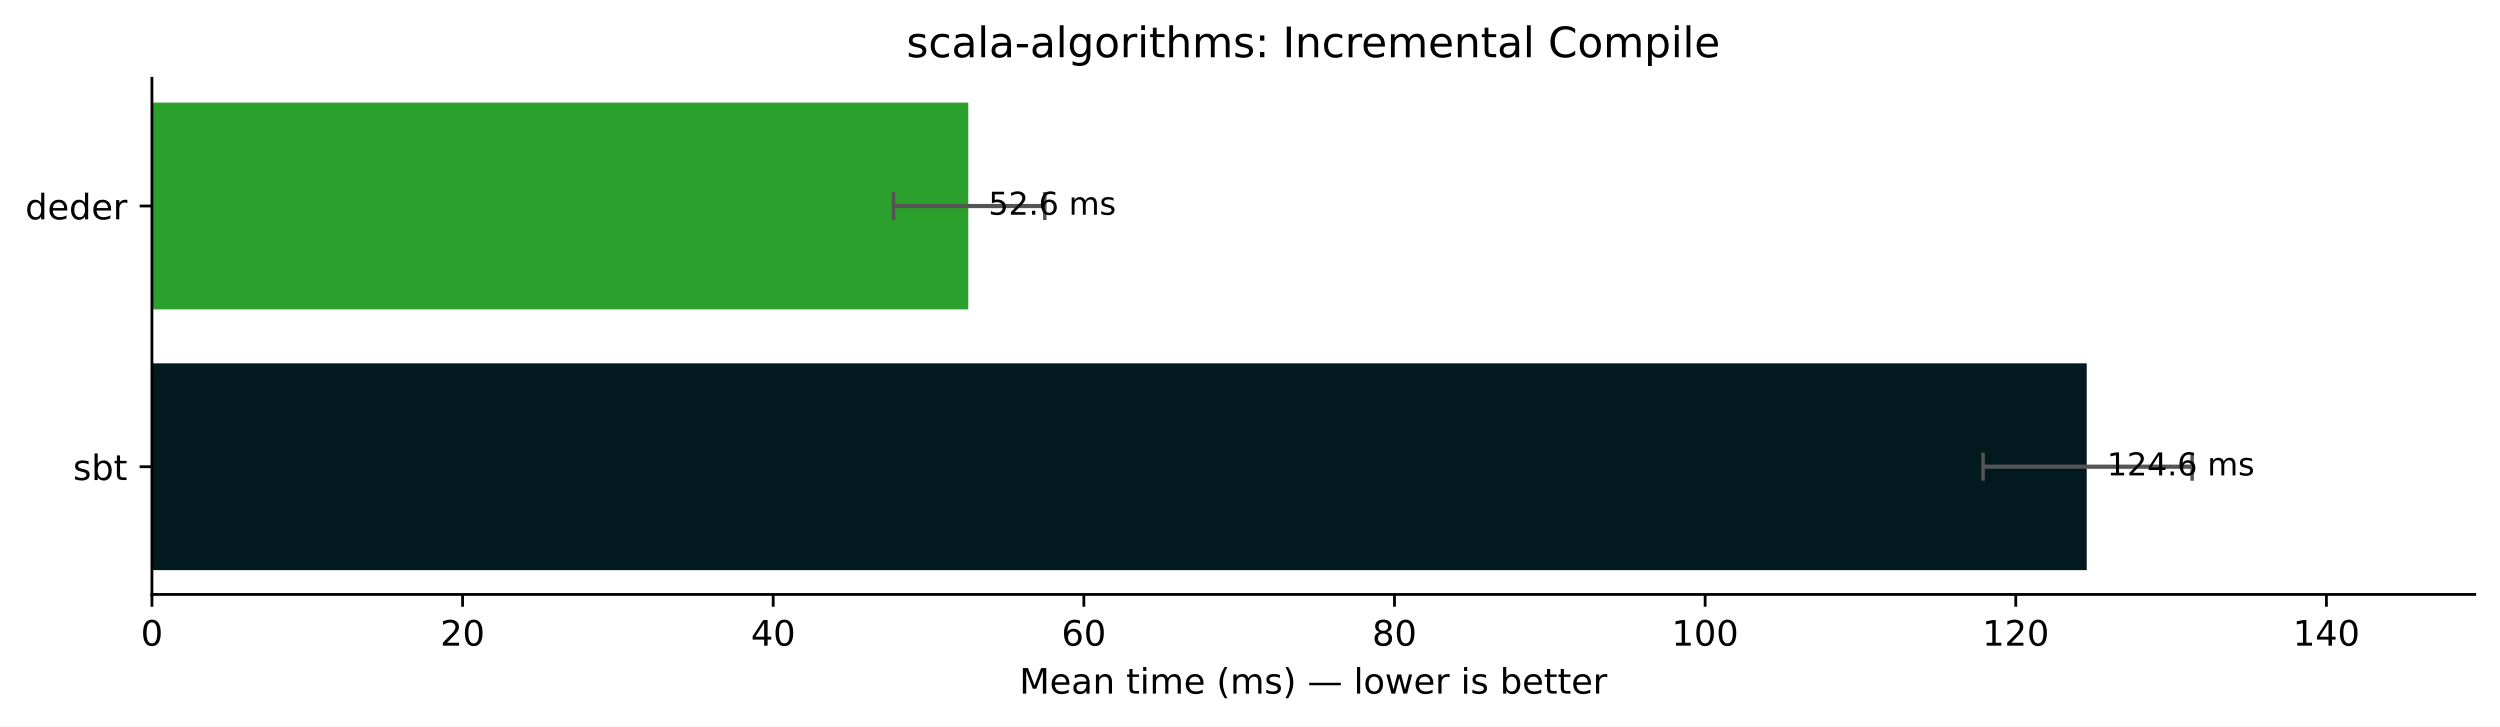
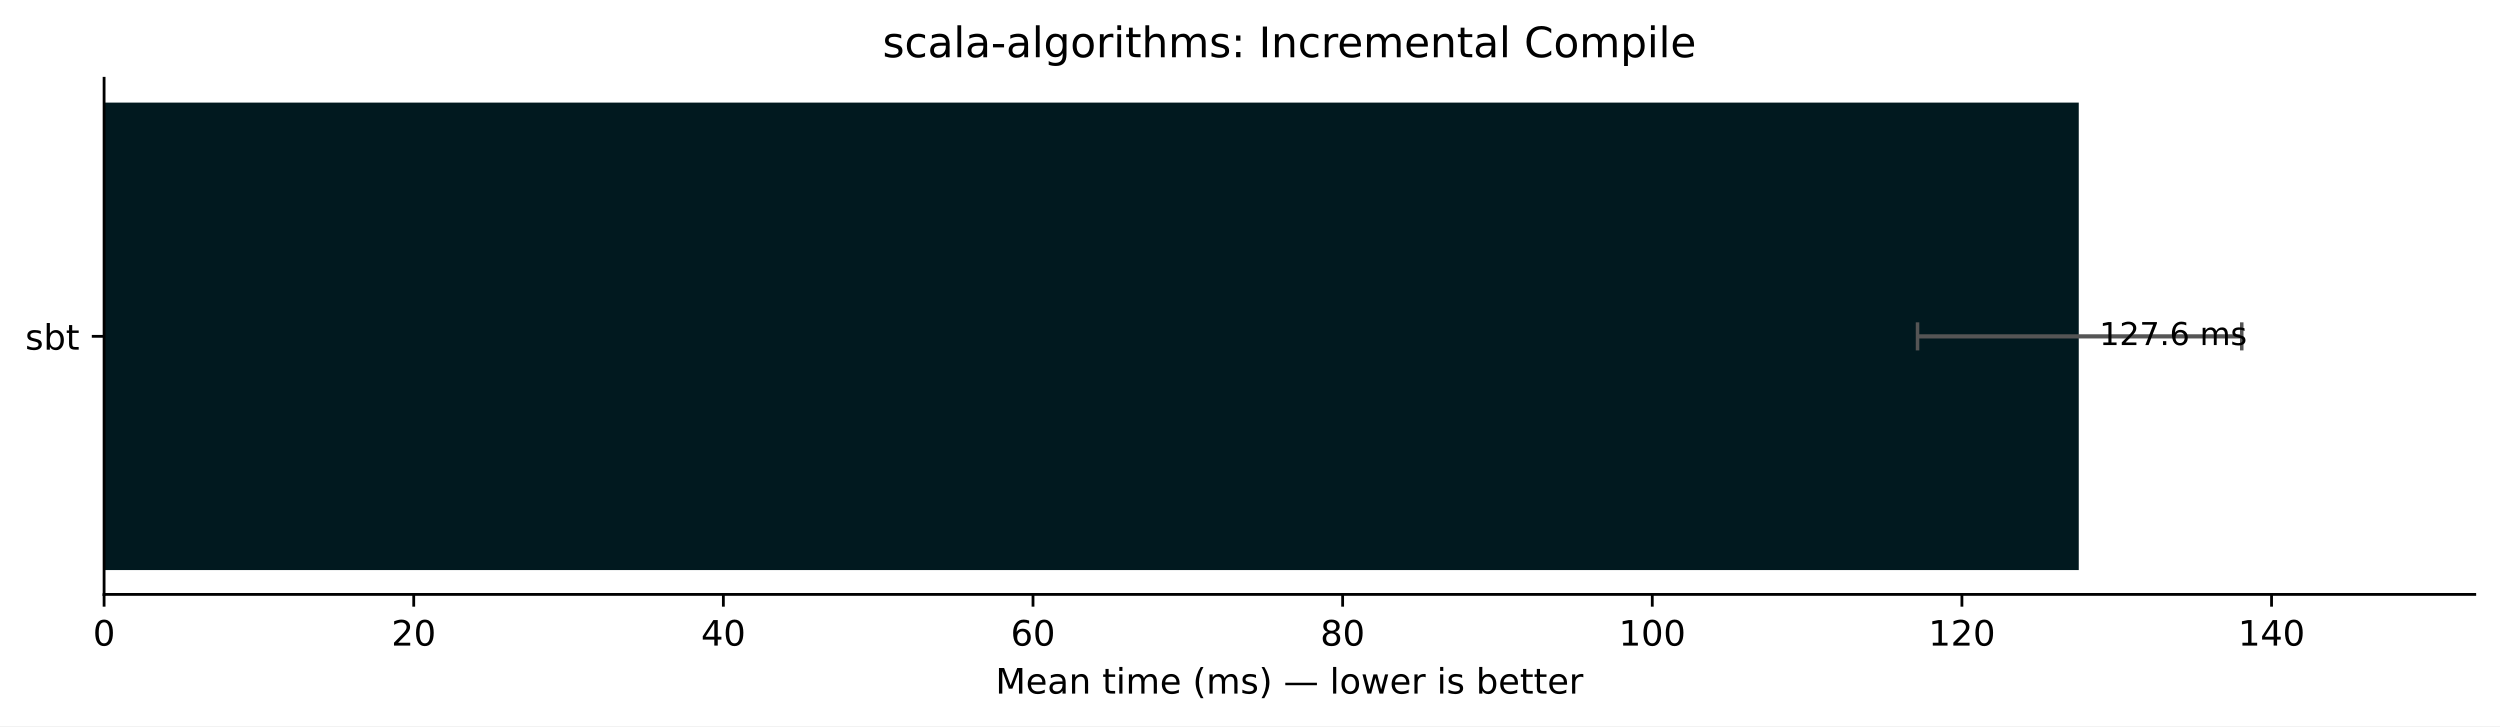
- <svg xmlns="http://www.w3.org/2000/svg" xmlns:xlink="http://www.w3.org/1999/xlink" width="712.754pt" height="207.034pt" viewBox="0 0 712.754 207.034" version="1.1">
+ <svg xmlns="http://www.w3.org/2000/svg" xmlns:xlink="http://www.w3.org/1999/xlink" width="712.798pt" height="207.034pt" viewBox="0 0 712.798 207.034" version="1.1">
  <defs>
    <style type="text/css">*{stroke-linejoin: round; stroke-linecap: butt}</style>
  </defs>
  <g id="figure_1">
    <g id="patch_1">
-       <path d="M 0 207.034  L 712.754 207.034  L 712.754 0  L 0 0  z " style="fill: #ffffff" />
+       <path d="M 0 207.034  L 712.798 207.034  L 712.798 0  L 0 0  z " style="fill: #ffffff" />
    </g>
    <g id="axes_1">
      <g id="patch_2">
-         <path d="M 43.314 169.478  L 705.554 169.478  L 705.554 22.318  L 43.314 22.318  z " style="fill: #ffffff" />
+         <path d="M 29.678 169.478  L 705.598 169.478  L 705.598 22.318  L 29.678 22.318  z " style="fill: #ffffff" />
      </g>
      <g id="patch_3">
-         <path d="M 43.314 162.789  L 595.181 162.789  L 595.181 103.33  L 43.314 103.33  z " clip-path="url(#p98a798d8bb)" style="fill: #01191f; stroke: #ffffff; stroke-width: 0.5; stroke-linejoin: miter" />
-       </g>
-       <g id="patch_4">
-         <path d="M 43.314 88.466  L 276.305 88.466  L 276.305 29.007  L 43.314 29.007  z " clip-path="url(#p98a798d8bb)" style="fill: #2ca02c; stroke: #ffffff; stroke-width: 0.5; stroke-linejoin: miter" />
+         <path d="M 29.678 162.789  L 592.945 162.789  L 592.945 29.007  L 29.678 29.007  z " clip-path="url(#p07f28440a7)" style="fill: #01191f; stroke: #ffffff; stroke-width: 0.5; stroke-linejoin: miter" />
      </g>
      <g id="matplotlib.axis_1">
        <g id="xtick_1">
          <g id="line2d_1">
            <defs>
-               <path id="m324687e993" d="M 0 0  L 0 3.5  " style="stroke: #000000; stroke-width: 0.8" />
+               <path id="m0e74b060c1" d="M 0 0  L 0 3.5  " style="stroke: #000000; stroke-width: 0.8" />
            </defs>
            <g>
-               <use xlink:href="#m324687e993" x="43.314" y="169.478" style="stroke: #000000; stroke-width: 0.8" />
+               <use xlink:href="#m0e74b060c1" x="29.678" y="169.478" style="stroke: #000000; stroke-width: 0.8" />
            </g>
          </g>
          <g id="text_1">
-             <g transform="translate(40.13281 184.0766) scale(0.1 -0.1)">
+             <g transform="translate(26.49687 184.0766) scale(0.1 -0.1)">
              <defs>
                <path id="DejaVuSans-30" d="M 2034 4250  Q 1547 4250 1301 3770  Q 1056 3291 1056 2328  Q 1056 1369 1301 889  Q 1547 409 2034 409  Q 2525 409 2770 889  Q 3016 1369 3016 2328  Q 3016 3291 2770 3770  Q 2525 4250 2034 4250  z M 2034 4750  Q 2819 4750 3233 4129  Q 3647 3509 3647 2328  Q 3647 1150 3233 529  Q 2819 -91 2034 -91  Q 1250 -91 836 529  Q 422 1150 422 2328  Q 422 3509 836 4129  Q 1250 4750 2034 4750  z " transform="scale(0.015625)" />
              </defs>
              <use xlink:href="#DejaVuSans-30" />
            </g>
          </g>
        </g>
        <g id="xtick_2">
          <g id="line2d_2">
            <g>
-               <use xlink:href="#m324687e993" x="131.878" y="169.478" style="stroke: #000000; stroke-width: 0.8" />
+               <use xlink:href="#m0e74b060c1" x="117.962" y="169.478" style="stroke: #000000; stroke-width: 0.8" />
            </g>
          </g>
          <g id="text_2">
-             <g transform="translate(125.5157 184.0766) scale(0.1 -0.1)">
+             <g transform="translate(111.5992 184.0766) scale(0.1 -0.1)">
              <defs>
                <path id="DejaVuSans-32" d="M 1228 531  L 3431 531  L 3431 0  L 469 0  L 469 531  Q 828 903 1448 1529  Q 2069 2156 2228 2338  Q 2531 2678 2651 2914  Q 2772 3150 2772 3378  Q 2772 3750 2511 3984  Q 2250 4219 1831 4219  Q 1534 4219 1204 4116  Q 875 4013 500 3803  L 500 4441  Q 881 4594 1212 4672  Q 1544 4750 1819 4750  Q 2544 4750 2975 4387  Q 3406 4025 3406 3419  Q 3406 3131 3298 2873  Q 3191 2616 2906 2266  Q 2828 2175 2409 1742  Q 1991 1309 1228 531  z " transform="scale(0.015625)" />
              </defs>
              <use xlink:href="#DejaVuSans-32" />
              <use xlink:href="#DejaVuSans-30" transform="translate(63.62305 0)" />
            </g>
          </g>
        </g>
        <g id="xtick_3">
          <g id="line2d_3">
            <g>
-               <use xlink:href="#m324687e993" x="220.442" y="169.478" style="stroke: #000000; stroke-width: 0.8" />
+               <use xlink:href="#m0e74b060c1" x="206.245" y="169.478" style="stroke: #000000; stroke-width: 0.8" />
            </g>
          </g>
          <g id="text_3">
-             <g transform="translate(214.0799 184.0766) scale(0.1 -0.1)">
+             <g transform="translate(199.8827 184.0766) scale(0.1 -0.1)">
              <defs>
                <path id="DejaVuSans-34" d="M 2419 4116  L 825 1625  L 2419 1625  L 2419 4116  z M 2253 4666  L 3047 4666  L 3047 1625  L 3713 1625  L 3713 1100  L 3047 1100  L 3047 0  L 2419 0  L 2419 1100  L 313 1100  L 313 1709  L 2253 4666  z " transform="scale(0.015625)" />
              </defs>
              <use xlink:href="#DejaVuSans-34" />
              <use xlink:href="#DejaVuSans-30" transform="translate(63.62305 0)" />
            </g>
          </g>
        </g>
        <g id="xtick_4">
          <g id="line2d_4">
            <g>
-               <use xlink:href="#m324687e993" x="309.007" y="169.478" style="stroke: #000000; stroke-width: 0.8" />
+               <use xlink:href="#m0e74b060c1" x="294.529" y="169.478" style="stroke: #000000; stroke-width: 0.8" />
            </g>
          </g>
          <g id="text_4">
-             <g transform="translate(302.6441 184.0766) scale(0.1 -0.1)">
+             <g transform="translate(288.1663 184.0766) scale(0.1 -0.1)">
              <defs>
                <path id="DejaVuSans-36" d="M 2113 2584  Q 1688 2584 1439 2293  Q 1191 2003 1191 1497  Q 1191 994 1439 701  Q 1688 409 2113 409  Q 2538 409 2786 701  Q 3034 994 3034 1497  Q 3034 2003 2786 2293  Q 2538 2584 2113 2584  z M 3366 4563  L 3366 3988  Q 3128 4100 2886 4159  Q 2644 4219 2406 4219  Q 1781 4219 1451 3797  Q 1122 3375 1075 2522  Q 1259 2794 1537 2939  Q 1816 3084 2150 3084  Q 2853 3084 3261 2657  Q 3669 2231 3669 1497  Q 3669 778 3244 343  Q 2819 -91 2113 -91  Q 1303 -91 875 529  Q 447 1150 447 2328  Q 447 3434 972 4092  Q 1497 4750 2381 4750  Q 2619 4750 2861 4703  Q 3103 4656 3366 4563  z " transform="scale(0.015625)" />
              </defs>
              <use xlink:href="#DejaVuSans-36" />
              <use xlink:href="#DejaVuSans-30" transform="translate(63.62305 0)" />
            </g>
          </g>
        </g>
        <g id="xtick_5">
          <g id="line2d_5">
            <g>
-               <use xlink:href="#m324687e993" x="397.571" y="169.478" style="stroke: #000000; stroke-width: 0.8" />
+               <use xlink:href="#m0e74b060c1" x="382.812" y="169.478" style="stroke: #000000; stroke-width: 0.8" />
            </g>
          </g>
          <g id="text_5">
-             <g transform="translate(391.2083 184.0766) scale(0.1 -0.1)">
+             <g transform="translate(376.4498 184.0766) scale(0.1 -0.1)">
              <defs>
                <path id="DejaVuSans-38" d="M 2034 2216  Q 1584 2216 1326 1975  Q 1069 1734 1069 1313  Q 1069 891 1326 650  Q 1584 409 2034 409  Q 2484 409 2743 651  Q 3003 894 3003 1313  Q 3003 1734 2745 1975  Q 2488 2216 2034 2216  z M 1403 2484  Q 997 2584 770 2862  Q 544 3141 544 3541  Q 544 4100 942 4425  Q 1341 4750 2034 4750  Q 2731 4750 3128 4425  Q 3525 4100 3525 3541  Q 3525 3141 3298 2862  Q 3072 2584 2669 2484  Q 3125 2378 3379 2068  Q 3634 1759 3634 1313  Q 3634 634 3220 271  Q 2806 -91 2034 -91  Q 1263 -91 848 271  Q 434 634 434 1313  Q 434 1759 690 2068  Q 947 2378 1403 2484  z M 1172 3481  Q 1172 3119 1398 2916  Q 1625 2713 2034 2713  Q 2441 2713 2670 2916  Q 2900 3119 2900 3481  Q 2900 3844 2670 4047  Q 2441 4250 2034 4250  Q 1625 4250 1398 4047  Q 1172 3844 1172 3481  z " transform="scale(0.015625)" />
              </defs>
              <use xlink:href="#DejaVuSans-38" />
              <use xlink:href="#DejaVuSans-30" transform="translate(63.62305 0)" />
            </g>
          </g>
        </g>
        <g id="xtick_6">
          <g id="line2d_6">
            <g>
-               <use xlink:href="#m324687e993" x="486.135" y="169.478" style="stroke: #000000; stroke-width: 0.8" />
+               <use xlink:href="#m0e74b060c1" x="471.096" y="169.478" style="stroke: #000000; stroke-width: 0.8" />
            </g>
          </g>
          <g id="text_6">
-             <g transform="translate(476.5912 184.0766) scale(0.1 -0.1)">
+             <g transform="translate(461.5521 184.0766) scale(0.1 -0.1)">
              <defs>
                <path id="DejaVuSans-31" d="M 794 531  L 1825 531  L 1825 4091  L 703 3866  L 703 4441  L 1819 4666  L 2450 4666  L 2450 531  L 3481 531  L 3481 0  L 794 0  L 794 531  z " transform="scale(0.015625)" />
              </defs>
              <use xlink:href="#DejaVuSans-31" />
              <use xlink:href="#DejaVuSans-30" transform="translate(63.62305 0)" />
              <use xlink:href="#DejaVuSans-30" transform="translate(127.2461 0)" />
            </g>
          </g>
        </g>
        <g id="xtick_7">
          <g id="line2d_7">
            <g>
-               <use xlink:href="#m324687e993" x="574.699" y="169.478" style="stroke: #000000; stroke-width: 0.8" />
+               <use xlink:href="#m0e74b060c1" x="559.379" y="169.478" style="stroke: #000000; stroke-width: 0.8" />
            </g>
          </g>
          <g id="text_7">
-             <g transform="translate(565.1554 184.0766) scale(0.1 -0.1)">
+             <g transform="translate(549.8357 184.0766) scale(0.1 -0.1)">
              <use xlink:href="#DejaVuSans-31" />
              <use xlink:href="#DejaVuSans-32" transform="translate(63.62305 0)" />
              <use xlink:href="#DejaVuSans-30" transform="translate(127.2461 0)" />
            </g>
          </g>
        </g>
        <g id="xtick_8">
          <g id="line2d_8">
            <g>
-               <use xlink:href="#m324687e993" x="663.263" y="169.478" style="stroke: #000000; stroke-width: 0.8" />
+               <use xlink:href="#m0e74b060c1" x="647.663" y="169.478" style="stroke: #000000; stroke-width: 0.8" />
            </g>
          </g>
          <g id="text_8">
-             <g transform="translate(653.7196 184.0766) scale(0.1 -0.1)">
+             <g transform="translate(638.1193 184.0766) scale(0.1 -0.1)">
              <use xlink:href="#DejaVuSans-31" />
              <use xlink:href="#DejaVuSans-34" transform="translate(63.62305 0)" />
              <use xlink:href="#DejaVuSans-30" transform="translate(127.2461 0)" />
            </g>
          </g>
        </g>
        <g id="text_9">
-           <g transform="translate(290.6372 197.7547) scale(0.1 -0.1)">
+           <g transform="translate(283.8413 197.7547) scale(0.1 -0.1)">
            <defs>
              <path id="DejaVuSans-4d" d="M 628 4666  L 1569 4666  L 2759 1491  L 3956 4666  L 4897 4666  L 4897 0  L 4281 0  L 4281 4097  L 3078 897  L 2444 897  L 1241 4097  L 1241 0  L 628 0  L 628 4666  z " transform="scale(0.015625)" />
              <path id="DejaVuSans-65" d="M 3597 1894  L 3597 1613  L 953 1613  Q 991 1019 1311 708  Q 1631 397 2203 397  Q 2534 397 2845 478  Q 3156 559 3463 722  L 3463 178  Q 3153 47 2828 -22  Q 2503 -91 2169 -91  Q 1331 -91 842 396  Q 353 884 353 1716  Q 353 2575 817 3079  Q 1281 3584 2069 3584  Q 2775 3584 3186 3129  Q 3597 2675 3597 1894  z M 3022 2063  Q 3016 2534 2758 2815  Q 2500 3097 2075 3097  Q 1594 3097 1305 2825  Q 1016 2553 972 2059  L 3022 2063  z " transform="scale(0.015625)" />
              <path id="DejaVuSans-61" d="M 2194 1759  Q 1497 1759 1228 1600  Q 959 1441 959 1056  Q 959 750 1161 570  Q 1363 391 1709 391  Q 2188 391 2477 730  Q 2766 1069 2766 1631  L 2766 1759  L 2194 1759  z M 3341 1997  L 3341 0  L 2766 0  L 2766 531  Q 2569 213 2275 61  Q 1981 -91 1556 -91  Q 1019 -91 701 211  Q 384 513 384 1019  Q 384 1609 779 1909  Q 1175 2209 1959 2209  L 2766 2209  L 2766 2266  Q 2766 2663 2505 2880  Q 2244 3097 1772 3097  Q 1472 3097 1187 3025  Q 903 2953 641 2809  L 641 3341  Q 956 3463 1253 3523  Q 1550 3584 1831 3584  Q 2591 3584 2966 3190  Q 3341 2797 3341 1997  z " transform="scale(0.015625)" />
              <path id="DejaVuSans-6e" d="M 3513 2113  L 3513 0  L 2938 0  L 2938 2094  Q 2938 2591 2744 2837  Q 2550 3084 2163 3084  Q 1697 3084 1428 2787  Q 1159 2491 1159 1978  L 1159 0  L 581 0  L 581 3500  L 1159 3500  L 1159 2956  Q 1366 3272 1645 3428  Q 1925 3584 2291 3584  Q 2894 3584 3203 3211  Q 3513 2838 3513 2113  z " transform="scale(0.015625)" />
              <path id="DejaVuSans-20" transform="scale(0.015625)" />
              <path id="DejaVuSans-74" d="M 1172 4494  L 1172 3500  L 2356 3500  L 2356 3053  L 1172 3053  L 1172 1153  Q 1172 725 1289 603  Q 1406 481 1766 481  L 2356 481  L 2356 0  L 1766 0  Q 1100 0 847 248  Q 594 497 594 1153  L 594 3053  L 172 3053  L 172 3500  L 594 3500  L 594 4494  L 1172 4494  z " transform="scale(0.015625)" />
              <path id="DejaVuSans-69" d="M 603 3500  L 1178 3500  L 1178 0  L 603 0  L 603 3500  z M 603 4863  L 1178 4863  L 1178 4134  L 603 4134  L 603 4863  z " transform="scale(0.015625)" />
              <path id="DejaVuSans-6d" d="M 3328 2828  Q 3544 3216 3844 3400  Q 4144 3584 4550 3584  Q 5097 3584 5394 3201  Q 5691 2819 5691 2113  L 5691 0  L 5113 0  L 5113 2094  Q 5113 2597 4934 2840  Q 4756 3084 4391 3084  Q 3944 3084 3684 2787  Q 3425 2491 3425 1978  L 3425 0  L 2847 0  L 2847 2094  Q 2847 2600 2669 2842  Q 2491 3084 2119 3084  Q 1678 3084 1418 2786  Q 1159 2488 1159 1978  L 1159 0  L 581 0  L 581 3500  L 1159 3500  L 1159 2956  Q 1356 3278 1631 3431  Q 1906 3584 2284 3584  Q 2666 3584 2933 3390  Q 3200 3197 3328 2828  z " transform="scale(0.015625)" />
              <path id="DejaVuSans-28" d="M 1984 4856  Q 1566 4138 1362 3434  Q 1159 2731 1159 2009  Q 1159 1288 1364 580  Q 1569 -128 1984 -844  L 1484 -844  Q 1016 -109 783 600  Q 550 1309 550 2009  Q 550 2706 781 3412  Q 1013 4119 1484 4856  L 1984 4856  z " transform="scale(0.015625)" />
              <path id="DejaVuSans-73" d="M 2834 3397  L 2834 2853  Q 2591 2978 2328 3040  Q 2066 3103 1784 3103  Q 1356 3103 1142 2972  Q 928 2841 928 2578  Q 928 2378 1081 2264  Q 1234 2150 1697 2047  L 1894 2003  Q 2506 1872 2764 1633  Q 3022 1394 3022 966  Q 3022 478 2636 193  Q 2250 -91 1575 -91  Q 1294 -91 989 -36  Q 684 19 347 128  L 347 722  Q 666 556 975 473  Q 1284 391 1588 391  Q 1994 391 2212 530  Q 2431 669 2431 922  Q 2431 1156 2273 1281  Q 2116 1406 1581 1522  L 1381 1569  Q 847 1681 609 1914  Q 372 2147 372 2553  Q 372 3047 722 3315  Q 1072 3584 1716 3584  Q 2034 3584 2315 3537  Q 2597 3491 2834 3397  z " transform="scale(0.015625)" />
              <path id="DejaVuSans-29" d="M 513 4856  L 1013 4856  Q 1481 4119 1714 3412  Q 1947 2706 1947 2009  Q 1947 1309 1714 600  Q 1481 -109 1013 -844  L 513 -844  Q 928 -128 1133 580  Q 1338 1288 1338 2009  Q 1338 2731 1133 3434  Q 928 4138 513 4856  z " transform="scale(0.015625)" />
              <path id="DejaVuSans-2014" d="M 313 1978  L 6088 1978  L 6088 1528  L 313 1528  L 313 1978  z " transform="scale(0.015625)" />
              <path id="DejaVuSans-6c" d="M 603 4863  L 1178 4863  L 1178 0  L 603 0  L 603 4863  z " transform="scale(0.015625)" />
              <path id="DejaVuSans-6f" d="M 1959 3097  Q 1497 3097 1228 2736  Q 959 2375 959 1747  Q 959 1119 1226 758  Q 1494 397 1959 397  Q 2419 397 2687 759  Q 2956 1122 2956 1747  Q 2956 2369 2687 2733  Q 2419 3097 1959 3097  z M 1959 3584  Q 2709 3584 3137 3096  Q 3566 2609 3566 1747  Q 3566 888 3137 398  Q 2709 -91 1959 -91  Q 1206 -91 779 398  Q 353 888 353 1747  Q 353 2609 779 3096  Q 1206 3584 1959 3584  z " transform="scale(0.015625)" />
              <path id="DejaVuSans-77" d="M 269 3500  L 844 3500  L 1563 769  L 2278 3500  L 2956 3500  L 3675 769  L 4391 3500  L 4966 3500  L 4050 0  L 3372 0  L 2619 2869  L 1863 0  L 1184 0  L 269 3500  z " transform="scale(0.015625)" />
              <path id="DejaVuSans-72" d="M 2631 2963  Q 2534 3019 2420 3045  Q 2306 3072 2169 3072  Q 1681 3072 1420 2755  Q 1159 2438 1159 1844  L 1159 0  L 581 0  L 581 3500  L 1159 3500  L 1159 2956  Q 1341 3275 1631 3429  Q 1922 3584 2338 3584  Q 2397 3584 2469 3576  Q 2541 3569 2628 3553  L 2631 2963  z " transform="scale(0.015625)" />
              <path id="DejaVuSans-62" d="M 3116 1747  Q 3116 2381 2855 2742  Q 2594 3103 2138 3103  Q 1681 3103 1420 2742  Q 1159 2381 1159 1747  Q 1159 1113 1420 752  Q 1681 391 2138 391  Q 2594 391 2855 752  Q 3116 1113 3116 1747  z M 1159 2969  Q 1341 3281 1617 3432  Q 1894 3584 2278 3584  Q 2916 3584 3314 3078  Q 3713 2572 3713 1747  Q 3713 922 3314 415  Q 2916 -91 2278 -91  Q 1894 -91 1617 61  Q 1341 213 1159 525  L 1159 0  L 581 0  L 581 4863  L 1159 4863  L 1159 2969  z " transform="scale(0.015625)" />
            </defs>
            <use xlink:href="#DejaVuSans-4d" />
            <use xlink:href="#DejaVuSans-65" transform="translate(86.2793 0)" />
            <use xlink:href="#DejaVuSans-61" transform="translate(147.8027 0)" />
            <use xlink:href="#DejaVuSans-6e" transform="translate(209.082 0)" />
            <use xlink:href="#DejaVuSans-20" transform="translate(272.4609 0)" />
            <use xlink:href="#DejaVuSans-74" transform="translate(304.248 0)" />
            <use xlink:href="#DejaVuSans-69" transform="translate(343.457 0)" />
            <use xlink:href="#DejaVuSans-6d" transform="translate(371.2402 0)" />
            <use xlink:href="#DejaVuSans-65" transform="translate(468.6523 0)" />
            <use xlink:href="#DejaVuSans-20" transform="translate(530.1758 0)" />
            <use xlink:href="#DejaVuSans-28" transform="translate(561.9629 0)" />
            <use xlink:href="#DejaVuSans-6d" transform="translate(600.9766 0)" />
            <use xlink:href="#DejaVuSans-73" transform="translate(698.3887 0)" />
            <use xlink:href="#DejaVuSans-29" transform="translate(750.4883 0)" />
            <use xlink:href="#DejaVuSans-20" transform="translate(789.502 0)" />
            <use xlink:href="#DejaVuSans-2014" transform="translate(821.2891 0)" />
            <use xlink:href="#DejaVuSans-20" transform="translate(921.2891 0)" />
            <use xlink:href="#DejaVuSans-6c" transform="translate(953.0762 0)" />
            <use xlink:href="#DejaVuSans-6f" transform="translate(980.8594 0)" />
            <use xlink:href="#DejaVuSans-77" transform="translate(1042.041 0)" />
            <use xlink:href="#DejaVuSans-65" transform="translate(1123.828 0)" />
            <use xlink:href="#DejaVuSans-72" transform="translate(1185.352 0)" />
            <use xlink:href="#DejaVuSans-20" transform="translate(1226.465 0)" />
            <use xlink:href="#DejaVuSans-69" transform="translate(1258.252 0)" />
            <use xlink:href="#DejaVuSans-73" transform="translate(1286.035 0)" />
            <use xlink:href="#DejaVuSans-20" transform="translate(1338.135 0)" />
            <use xlink:href="#DejaVuSans-62" transform="translate(1369.922 0)" />
            <use xlink:href="#DejaVuSans-65" transform="translate(1433.398 0)" />
            <use xlink:href="#DejaVuSans-74" transform="translate(1494.922 0)" />
            <use xlink:href="#DejaVuSans-74" transform="translate(1534.131 0)" />
            <use xlink:href="#DejaVuSans-65" transform="translate(1573.34 0)" />
            <use xlink:href="#DejaVuSans-72" transform="translate(1634.863 0)" />
          </g>
        </g>
      </g>
      <g id="matplotlib.axis_2">
        <g id="ytick_1">
          <g id="line2d_9">
            <defs>
-               <path id="md8371c63fd" d="M 0 0  L -3.5 0  " style="stroke: #000000; stroke-width: 0.8" />
+               <path id="mebf6899cc2" d="M 0 0  L -3.5 0  " style="stroke: #000000; stroke-width: 0.8" />
            </defs>
            <g>
-               <use xlink:href="#md8371c63fd" x="43.314" y="133.06" style="stroke: #000000; stroke-width: 0.8" />
+               <use xlink:href="#mebf6899cc2" x="29.678" y="95.898" style="stroke: #000000; stroke-width: 0.8" />
            </g>
          </g>
          <g id="text_10">
-             <g transform="translate(20.83594 136.859) scale(0.1 -0.1)">
+             <g transform="translate(7.2 99.69734) scale(0.1 -0.1)">
              <use xlink:href="#DejaVuSans-73" />
              <use xlink:href="#DejaVuSans-62" transform="translate(52.09961 0)" />
              <use xlink:href="#DejaVuSans-74" transform="translate(115.5762 0)" />
            </g>
          </g>
        </g>
-         <g id="ytick_2">
-           <g id="line2d_10">
-             <g>
-               <use xlink:href="#md8371c63fd" x="43.314" y="58.737" style="stroke: #000000; stroke-width: 0.8" />
-             </g>
-           </g>
-           <g id="text_11">
-             <g transform="translate(7.2 62.53573) scale(0.1 -0.1)">
-               <defs>
-                 <path id="DejaVuSans-64" d="M 2906 2969  L 2906 4863  L 3481 4863  L 3481 0  L 2906 0  L 2906 525  Q 2725 213 2448 61  Q 2172 -91 1784 -91  Q 1150 -91 751 415  Q 353 922 353 1747  Q 353 2572 751 3078  Q 1150 3584 1784 3584  Q 2172 3584 2448 3432  Q 2725 3281 2906 2969  z M 947 1747  Q 947 1113 1208 752  Q 1469 391 1925 391  Q 2381 391 2643 752  Q 2906 1113 2906 1747  Q 2906 2381 2643 2742  Q 2381 3103 1925 3103  Q 1469 3103 1208 2742  Q 947 2381 947 1747  z " transform="scale(0.015625)" />
-               </defs>
-               <use xlink:href="#DejaVuSans-64" />
-               <use xlink:href="#DejaVuSans-65" transform="translate(63.47656 0)" />
-               <use xlink:href="#DejaVuSans-64" transform="translate(125 0)" />
-               <use xlink:href="#DejaVuSans-65" transform="translate(188.4766 0)" />
-               <use xlink:href="#DejaVuSans-72" transform="translate(250 0)" />
-             </g>
-           </g>
-         </g>
      </g>
      <g id="LineCollection_1">
-         <path d="M 565.384 133.06  L 624.977 133.06  " clip-path="url(#p98a798d8bb)" style="fill: none; stroke: #555555; stroke-width: 1.2" />
-         <path d="M 254.743 58.737  L 297.868 58.737  " clip-path="url(#p98a798d8bb)" style="fill: none; stroke: #555555; stroke-width: 1.2" />
+         <path d="M 546.725 95.898  L 639.165 95.898  " clip-path="url(#p07f28440a7)" style="fill: none; stroke: #555555; stroke-width: 1.2" />
+       </g>
+       <g id="line2d_10">
+         <defs>
+           <path id="ma2b6edba51" d="M 0 4  L 0 -4  " style="stroke: #555555" />
+         </defs>
+         <g clip-path="url(#p07f28440a7)">
+           <use xlink:href="#ma2b6edba51" x="546.725" y="95.898" style="fill: #1f77b4; stroke: #555555" />
+         </g>
      </g>
      <g id="line2d_11">
-         <defs>
-           <path id="md9e3b268ba" d="M 0 4  L 0 -4  " style="stroke: #555555" />
-         </defs>
-         <g clip-path="url(#p98a798d8bb)">
-           <use xlink:href="#md9e3b268ba" x="565.384" y="133.06" style="fill: #1f77b4; stroke: #555555" />
-           <use xlink:href="#md9e3b268ba" x="254.743" y="58.737" style="fill: #1f77b4; stroke: #555555" />
-         </g>
-       </g>
-       <g id="line2d_12">
-         <g clip-path="url(#p98a798d8bb)">
-           <use xlink:href="#md9e3b268ba" x="624.977" y="133.06" style="fill: #1f77b4; stroke: #555555" />
-           <use xlink:href="#md9e3b268ba" x="297.868" y="58.737" style="fill: #1f77b4; stroke: #555555" />
-         </g>
+         <g clip-path="url(#p07f28440a7)">
+           <use xlink:href="#ma2b6edba51" x="639.165" y="95.898" style="fill: #1f77b4; stroke: #555555" />
+         </g>
+       </g>
+       <g id="patch_4">
+         <path d="M 29.678 169.478  L 29.678 22.318  " style="fill: none; stroke: #000000; stroke-width: 0.8; stroke-linejoin: miter; stroke-linecap: square" />
      </g>
      <g id="patch_5">
-         <path d="M 43.314 169.478  L 43.314 22.318  " style="fill: none; stroke: #000000; stroke-width: 0.8; stroke-linejoin: miter; stroke-linecap: square" />
-       </g>
-       <g id="patch_6">
-         <path d="M 43.314 169.478  L 705.554 169.478  " style="fill: none; stroke: #000000; stroke-width: 0.8; stroke-linejoin: miter; stroke-linecap: square" />
-       </g>
-       <g id="text_12">
-         <g transform="translate(600.6994 135.5432) scale(0.09 -0.09)">
+         <path d="M 29.678 169.478  L 705.598 169.478  " style="fill: none; stroke: #000000; stroke-width: 0.8; stroke-linejoin: miter; stroke-linecap: square" />
+       </g>
+       <g id="text_11">
+         <g transform="translate(598.5775 98.38156) scale(0.09 -0.09)">
          <defs>
+             <path id="DejaVuSans-37" d="M 525 4666  L 3525 4666  L 3525 4397  L 1831 0  L 1172 0  L 2766 4134  L 525 4134  L 525 4666  z " transform="scale(0.015625)" />
            <path id="DejaVuSans-2e" d="M 684 794  L 1344 794  L 1344 0  L 684 0  L 684 794  z " transform="scale(0.015625)" />
          </defs>
          <use xlink:href="#DejaVuSans-31" />
          <use xlink:href="#DejaVuSans-32" transform="translate(63.62305 0)" />
-           <use xlink:href="#DejaVuSans-34" transform="translate(127.2461 0)" />
+           <use xlink:href="#DejaVuSans-37" transform="translate(127.2461 0)" />
          <use xlink:href="#DejaVuSans-2e" transform="translate(190.8691 0)" />
          <use xlink:href="#DejaVuSans-36" transform="translate(222.6562 0)" />
          <use xlink:href="#DejaVuSans-20" transform="translate(286.2793 0)" />
          <use xlink:href="#DejaVuSans-6d" transform="translate(318.0664 0)" />
          <use xlink:href="#DejaVuSans-73" transform="translate(415.4785 0)" />
        </g>
      </g>
-       <g id="text_13">
-         <g transform="translate(281.8241 61.21995) scale(0.09 -0.09)">
-           <defs>
-             <path id="DejaVuSans-35" d="M 691 4666  L 3169 4666  L 3169 4134  L 1269 4134  L 1269 2991  Q 1406 3038 1543 3061  Q 1681 3084 1819 3084  Q 2600 3084 3056 2656  Q 3513 2228 3513 1497  Q 3513 744 3044 326  Q 2575 -91 1722 -91  Q 1428 -91 1123 -41  Q 819 9 494 109  L 494 744  Q 775 591 1075 516  Q 1375 441 1709 441  Q 2250 441 2565 725  Q 2881 1009 2881 1497  Q 2881 1984 2565 2268  Q 2250 2553 1709 2553  Q 1456 2553 1204 2497  Q 953 2441 691 2322  L 691 4666  z " transform="scale(0.015625)" />
-           </defs>
-           <use xlink:href="#DejaVuSans-35" />
-           <use xlink:href="#DejaVuSans-32" transform="translate(63.62305 0)" />
-           <use xlink:href="#DejaVuSans-2e" transform="translate(127.2461 0)" />
-           <use xlink:href="#DejaVuSans-36" transform="translate(159.0332 0)" />
-           <use xlink:href="#DejaVuSans-20" transform="translate(222.6562 0)" />
-           <use xlink:href="#DejaVuSans-6d" transform="translate(254.4434 0)" />
-           <use xlink:href="#DejaVuSans-73" transform="translate(351.8555 0)" />
-         </g>
-       </g>
-       <g id="text_14">
-         <g transform="translate(258.4372 16.31812) scale(0.12 -0.12)">
+       <g id="text_12">
+         <g transform="translate(251.6413 16.31812) scale(0.12 -0.12)">
          <defs>
            <path id="DejaVuSans-63" d="M 3122 3366  L 3122 2828  Q 2878 2963 2633 3030  Q 2388 3097 2138 3097  Q 1578 3097 1268 2742  Q 959 2388 959 1747  Q 959 1106 1268 751  Q 1578 397 2138 397  Q 2388 397 2633 464  Q 2878 531 3122 666  L 3122 134  Q 2881 22 2623 -34  Q 2366 -91 2075 -91  Q 1284 -91 818 406  Q 353 903 353 1747  Q 353 2603 823 3093  Q 1294 3584 2113 3584  Q 2378 3584 2631 3529  Q 2884 3475 3122 3366  z " transform="scale(0.015625)" />
            <path id="DejaVuSans-2d" d="M 313 2009  L 1997 2009  L 1997 1497  L 313 1497  L 313 2009  z " transform="scale(0.015625)" />
            <path id="DejaVuSans-67" d="M 2906 1791  Q 2906 2416 2648 2759  Q 2391 3103 1925 3103  Q 1463 3103 1205 2759  Q 947 2416 947 1791  Q 947 1169 1205 825  Q 1463 481 1925 481  Q 2391 481 2648 825  Q 2906 1169 2906 1791  z M 3481 434  Q 3481 -459 3084 -895  Q 2688 -1331 1869 -1331  Q 1566 -1331 1297 -1286  Q 1028 -1241 775 -1147  L 775 -588  Q 1028 -725 1275 -790  Q 1522 -856 1778 -856  Q 2344 -856 2625 -561  Q 2906 -266 2906 331  L 2906 616  Q 2728 306 2450 153  Q 2172 0 1784 0  Q 1141 0 747 490  Q 353 981 353 1791  Q 353 2603 747 3093  Q 1141 3584 1784 3584  Q 2172 3584 2450 3431  Q 2728 3278 2906 2969  L 2906 3500  L 3481 3500  L 3481 434  z " transform="scale(0.015625)" />
            <path id="DejaVuSans-68" d="M 3513 2113  L 3513 0  L 2938 0  L 2938 2094  Q 2938 2591 2744 2837  Q 2550 3084 2163 3084  Q 1697 3084 1428 2787  Q 1159 2491 1159 1978  L 1159 0  L 581 0  L 581 4863  L 1159 4863  L 1159 2956  Q 1366 3272 1645 3428  Q 1925 3584 2291 3584  Q 2894 3584 3203 3211  Q 3513 2838 3513 2113  z " transform="scale(0.015625)" />
            <path id="DejaVuSans-3a" d="M 750 794  L 1409 794  L 1409 0  L 750 0  L 750 794  z M 750 3309  L 1409 3309  L 1409 2516  L 750 2516  L 750 3309  z " transform="scale(0.015625)" />
            <path id="DejaVuSans-49" d="M 628 4666  L 1259 4666  L 1259 0  L 628 0  L 628 4666  z " transform="scale(0.015625)" />
            <path id="DejaVuSans-43" d="M 4122 4306  L 4122 3641  Q 3803 3938 3442 4084  Q 3081 4231 2675 4231  Q 1875 4231 1450 3742  Q 1025 3253 1025 2328  Q 1025 1406 1450 917  Q 1875 428 2675 428  Q 3081 428 3442 575  Q 3803 722 4122 1019  L 4122 359  Q 3791 134 3420 21  Q 3050 -91 2638 -91  Q 1578 -91 968 557  Q 359 1206 359 2328  Q 359 3453 968 4101  Q 1578 4750 2638 4750  Q 3056 4750 3426 4639  Q 3797 4528 4122 4306  z " transform="scale(0.015625)" />
            <path id="DejaVuSans-70" d="M 1159 525  L 1159 -1331  L 581 -1331  L 581 3500  L 1159 3500  L 1159 2969  Q 1341 3281 1617 3432  Q 1894 3584 2278 3584  Q 2916 3584 3314 3078  Q 3713 2572 3713 1747  Q 3713 922 3314 415  Q 2916 -91 2278 -91  Q 1894 -91 1617 61  Q 1341 213 1159 525  z M 3116 1747  Q 3116 2381 2855 2742  Q 2594 3103 2138 3103  Q 1681 3103 1420 2742  Q 1159 2381 1159 1747  Q 1159 1113 1420 752  Q 1681 391 2138 391  Q 2594 391 2855 752  Q 3116 1113 3116 1747  z " transform="scale(0.015625)" />
          </defs>
          <use xlink:href="#DejaVuSans-73" />
          <use xlink:href="#DejaVuSans-63" transform="translate(52.09961 0)" />
          <use xlink:href="#DejaVuSans-61" transform="translate(107.0801 0)" />
          <use xlink:href="#DejaVuSans-6c" transform="translate(168.3594 0)" />
          <use xlink:href="#DejaVuSans-61" transform="translate(196.1426 0)" />
          <use xlink:href="#DejaVuSans-2d" transform="translate(257.4219 0)" />
          <use xlink:href="#DejaVuSans-61" transform="translate(293.5059 0)" />
          <use xlink:href="#DejaVuSans-6c" transform="translate(354.7852 0)" />
          <use xlink:href="#DejaVuSans-67" transform="translate(382.5684 0)" />
          <use xlink:href="#DejaVuSans-6f" transform="translate(446.0449 0)" />
          <use xlink:href="#DejaVuSans-72" transform="translate(507.2266 0)" />
          <use xlink:href="#DejaVuSans-69" transform="translate(548.3398 0)" />
          <use xlink:href="#DejaVuSans-74" transform="translate(576.123 0)" />
          <use xlink:href="#DejaVuSans-68" transform="translate(615.332 0)" />
          <use xlink:href="#DejaVuSans-6d" transform="translate(678.7109 0)" />
          <use xlink:href="#DejaVuSans-73" transform="translate(776.123 0)" />
          <use xlink:href="#DejaVuSans-3a" transform="translate(828.2227 0)" />
          <use xlink:href="#DejaVuSans-20" transform="translate(861.9141 0)" />
          <use xlink:href="#DejaVuSans-49" transform="translate(893.7012 0)" />
          <use xlink:href="#DejaVuSans-6e" transform="translate(923.1934 0)" />
          <use xlink:href="#DejaVuSans-63" transform="translate(986.5723 0)" />
          <use xlink:href="#DejaVuSans-72" transform="translate(1041.553 0)" />
          <use xlink:href="#DejaVuSans-65" transform="translate(1080.416 0)" />
          <use xlink:href="#DejaVuSans-6d" transform="translate(1141.939 0)" />
          <use xlink:href="#DejaVuSans-65" transform="translate(1239.352 0)" />
          <use xlink:href="#DejaVuSans-6e" transform="translate(1300.875 0)" />
          <use xlink:href="#DejaVuSans-74" transform="translate(1364.254 0)" />
          <use xlink:href="#DejaVuSans-61" transform="translate(1403.463 0)" />
          <use xlink:href="#DejaVuSans-6c" transform="translate(1464.742 0)" />
          <use xlink:href="#DejaVuSans-20" transform="translate(1492.525 0)" />
          <use xlink:href="#DejaVuSans-43" transform="translate(1524.312 0)" />
          <use xlink:href="#DejaVuSans-6f" transform="translate(1594.137 0)" />
          <use xlink:href="#DejaVuSans-6d" transform="translate(1655.318 0)" />
          <use xlink:href="#DejaVuSans-70" transform="translate(1752.73 0)" />
          <use xlink:href="#DejaVuSans-69" transform="translate(1816.207 0)" />
          <use xlink:href="#DejaVuSans-6c" transform="translate(1843.99 0)" />
          <use xlink:href="#DejaVuSans-65" transform="translate(1871.773 0)" />
        </g>
      </g>
    </g>
  </g>
  <defs>
-     <clipPath id="p98a798d8bb">
-       <rect x="43.314" y="22.318" width="662.24" height="147.16" />
+     <clipPath id="p07f28440a7">
+       <rect x="29.678" y="22.318" width="675.92" height="147.16" />
    </clipPath>
  </defs>
</svg>
